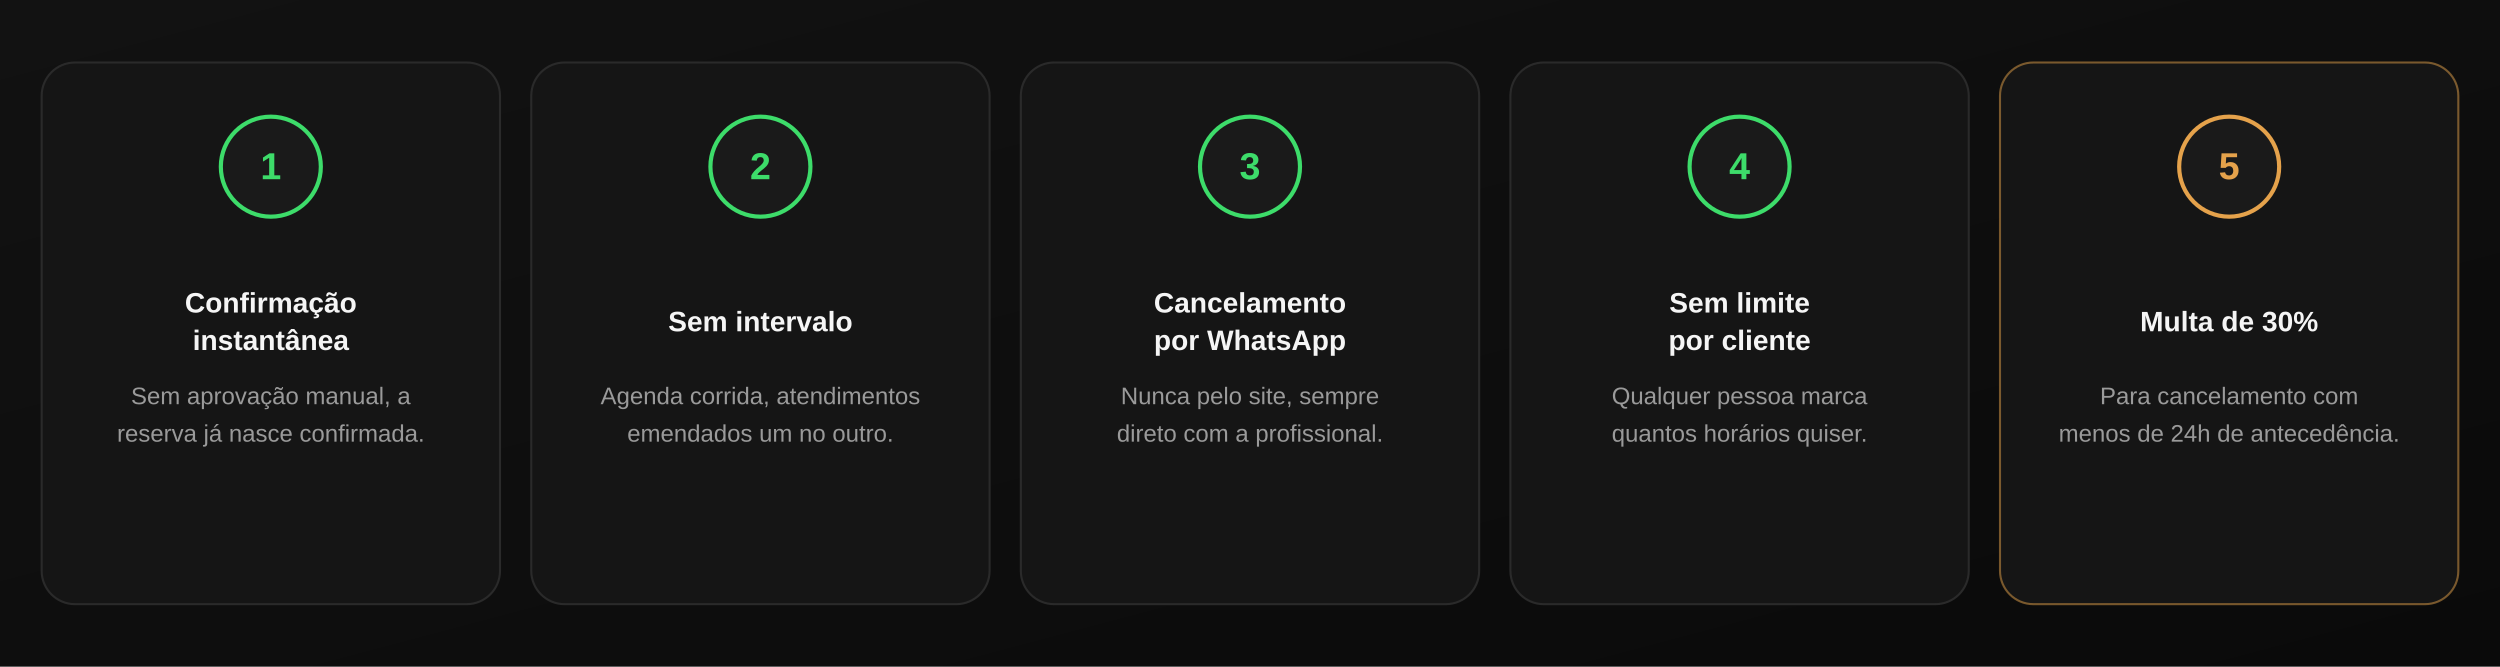
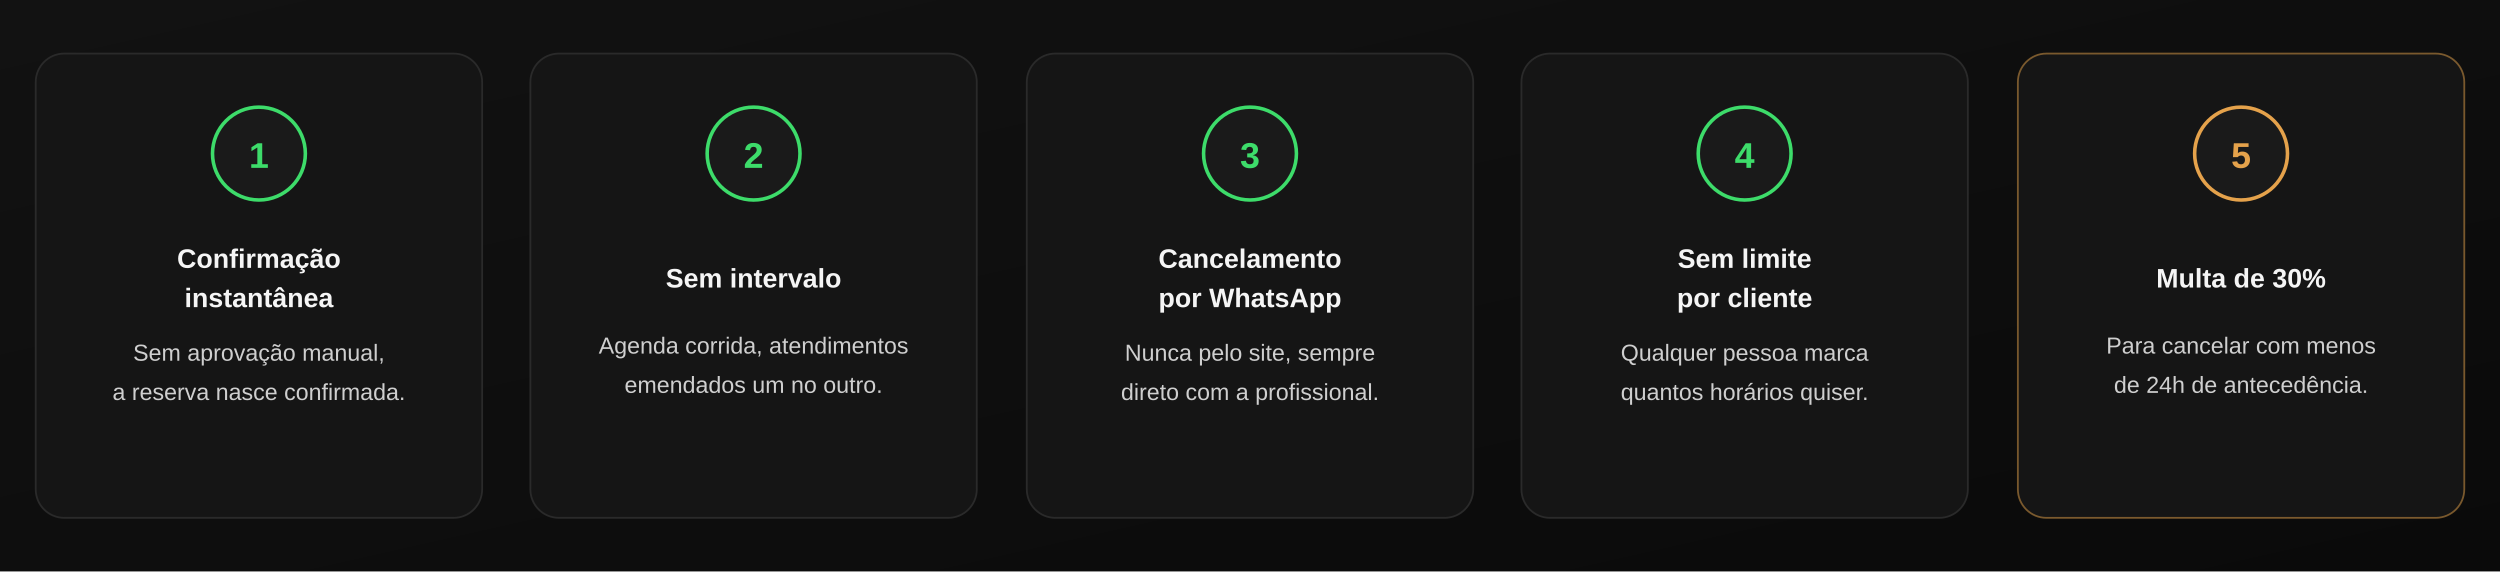
- <svg xmlns="http://www.w3.org/2000/svg" viewBox="0 0 1200 320">
+ <svg xmlns="http://www.w3.org/2000/svg" viewBox="0 0 1400 320">
  <defs>
    <linearGradient id="bgRulesPt" x1="0" y1="0" x2="1" y2="1">
      <stop offset="0%" stop-color="#121212" />
      <stop offset="100%" stop-color="#0a0a0a" />
    </linearGradient>
  </defs>
-   <rect width="1200" height="320" fill="url(#bgRulesPt)" />
+   <rect width="1400" height="320" fill="url(#bgRulesPt)" />
  <g font-family="Arial, sans-serif">
-     <rect x="20" y="30" width="220" height="260" rx="16" fill="#151515" stroke="#2a2a2a" />
-     <circle cx="130" cy="80" r="24" fill="#1a1a1a" stroke="#3ddc6a" stroke-width="2" />
-     <text x="130" y="86" text-anchor="middle" fill="#3ddc6a" font-size="18" font-weight="700">1</text>
-     <text x="130" y="150" text-anchor="middle" fill="#f5f5f5" font-size="13.5" font-weight="700">Confirmação</text>
-     <text x="130" y="168" text-anchor="middle" fill="#f5f5f5" font-size="13.5" font-weight="700">instantânea</text>
-     <text x="130" y="194" text-anchor="middle" fill="#9a9a9a" font-size="11.5">Sem aprovação manual, a</text>
-     <text x="130" y="212" text-anchor="middle" fill="#9a9a9a" font-size="11.5">reserva já nasce confirmada.</text>
-     <rect x="255" y="30" width="220" height="260" rx="16" fill="#151515" stroke="#2a2a2a" />
-     <circle cx="365" cy="80" r="24" fill="#1a1a1a" stroke="#3ddc6a" stroke-width="2" />
-     <text x="365" y="86" text-anchor="middle" fill="#3ddc6a" font-size="18" font-weight="700">2</text>
-     <text x="365" y="159" text-anchor="middle" fill="#f5f5f5" font-size="13.5" font-weight="700">Sem intervalo</text>
-     <text x="365" y="194" text-anchor="middle" fill="#9a9a9a" font-size="11.5">Agenda corrida, atendimentos</text>
-     <text x="365" y="212" text-anchor="middle" fill="#9a9a9a" font-size="11.5">emendados um no outro.</text>
-     <rect x="490" y="30" width="220" height="260" rx="16" fill="#151515" stroke="#2a2a2a" />
-     <circle cx="600" cy="80" r="24" fill="#1a1a1a" stroke="#3ddc6a" stroke-width="2" />
-     <text x="600" y="86" text-anchor="middle" fill="#3ddc6a" font-size="18" font-weight="700">3</text>
-     <text x="600" y="150" text-anchor="middle" fill="#f5f5f5" font-size="13.5" font-weight="700">Cancelamento</text>
-     <text x="600" y="168" text-anchor="middle" fill="#f5f5f5" font-size="13.5" font-weight="700">por WhatsApp</text>
-     <text x="600" y="194" text-anchor="middle" fill="#9a9a9a" font-size="11.5">Nunca pelo site, sempre</text>
-     <text x="600" y="212" text-anchor="middle" fill="#9a9a9a" font-size="11.5">direto com a profissional.</text>
-     <rect x="725" y="30" width="220" height="260" rx="16" fill="#151515" stroke="#2a2a2a" />
-     <circle cx="835" cy="80" r="24" fill="#1a1a1a" stroke="#3ddc6a" stroke-width="2" />
-     <text x="835" y="86" text-anchor="middle" fill="#3ddc6a" font-size="18" font-weight="700">4</text>
-     <text x="835" y="150" text-anchor="middle" fill="#f5f5f5" font-size="13.5" font-weight="700">Sem limite</text>
-     <text x="835" y="168" text-anchor="middle" fill="#f5f5f5" font-size="13.5" font-weight="700">por cliente</text>
-     <text x="835" y="194" text-anchor="middle" fill="#9a9a9a" font-size="11.5">Qualquer pessoa marca</text>
-     <text x="835" y="212" text-anchor="middle" fill="#9a9a9a" font-size="11.5">quantos horários quiser.</text>
-     <rect x="960" y="30" width="220" height="260" rx="16" fill="#151515" stroke="#e5a24b" stroke-opacity="0.5" />
-     <circle cx="1070" cy="80" r="24" fill="#1a1a1a" stroke="#e5a24b" stroke-width="2" />
-     <text x="1070" y="86" text-anchor="middle" fill="#e5a24b" font-size="18" font-weight="700">5</text>
-     <text x="1070" y="159" text-anchor="middle" fill="#f5f5f5" font-size="13.5" font-weight="700">Multa de 30%</text>
-     <text x="1070" y="194" text-anchor="middle" fill="#9a9a9a" font-size="11.5">Para cancelamento com</text>
-     <text x="1070" y="212" text-anchor="middle" fill="#9a9a9a" font-size="11.5">menos de 24h de antecedência.</text>
+     <rect x="20" y="30" width="250" height="260" rx="16" fill="#151515" stroke="#2a2a2a" />
+     <circle cx="145" cy="86" r="26" fill="#1a1a1a" stroke="#3ddc6a" stroke-width="2" />
+     <text x="145" y="94" text-anchor="middle" fill="#3ddc6a" font-size="20" font-weight="700">1</text>
+     <text x="145" y="150" text-anchor="middle" fill="#f5f5f5" font-size="15" font-weight="700">Confirmação</text>
+     <text x="145" y="172" text-anchor="middle" fill="#f5f5f5" font-size="15" font-weight="700">instantânea</text>
+     <text x="145" y="202" text-anchor="middle" fill="#cfcfcf" font-size="13">Sem aprovação manual,</text>
+     <text x="145" y="224" text-anchor="middle" fill="#cfcfcf" font-size="13">a reserva nasce confirmada.</text>
+     <rect x="297" y="30" width="250" height="260" rx="16" fill="#151515" stroke="#2a2a2a" />
+     <circle cx="422" cy="86" r="26" fill="#1a1a1a" stroke="#3ddc6a" stroke-width="2" />
+     <text x="422" y="94" text-anchor="middle" fill="#3ddc6a" font-size="20" font-weight="700">2</text>
+     <text x="422" y="161" text-anchor="middle" fill="#f5f5f5" font-size="15" font-weight="700">Sem intervalo</text>
+     <text x="422" y="198" text-anchor="middle" fill="#cfcfcf" font-size="13">Agenda corrida, atendimentos</text>
+     <text x="422" y="220" text-anchor="middle" fill="#cfcfcf" font-size="13">emendados um no outro.</text>
+     <rect x="575" y="30" width="250" height="260" rx="16" fill="#151515" stroke="#2a2a2a" />
+     <circle cx="700" cy="86" r="26" fill="#1a1a1a" stroke="#3ddc6a" stroke-width="2" />
+     <text x="700" y="94" text-anchor="middle" fill="#3ddc6a" font-size="20" font-weight="700">3</text>
+     <text x="700" y="150" text-anchor="middle" fill="#f5f5f5" font-size="15" font-weight="700">Cancelamento</text>
+     <text x="700" y="172" text-anchor="middle" fill="#f5f5f5" font-size="15" font-weight="700">por WhatsApp</text>
+     <text x="700" y="202" text-anchor="middle" fill="#cfcfcf" font-size="13">Nunca pelo site, sempre</text>
+     <text x="700" y="224" text-anchor="middle" fill="#cfcfcf" font-size="13">direto com a profissional.</text>
+     <rect x="852" y="30" width="250" height="260" rx="16" fill="#151515" stroke="#2a2a2a" />
+     <circle cx="977" cy="86" r="26" fill="#1a1a1a" stroke="#3ddc6a" stroke-width="2" />
+     <text x="977" y="94" text-anchor="middle" fill="#3ddc6a" font-size="20" font-weight="700">4</text>
+     <text x="977" y="150" text-anchor="middle" fill="#f5f5f5" font-size="15" font-weight="700">Sem limite</text>
+     <text x="977" y="172" text-anchor="middle" fill="#f5f5f5" font-size="15" font-weight="700">por cliente</text>
+     <text x="977" y="202" text-anchor="middle" fill="#cfcfcf" font-size="13">Qualquer pessoa marca</text>
+     <text x="977" y="224" text-anchor="middle" fill="#cfcfcf" font-size="13">quantos horários quiser.</text>
+     <rect x="1130" y="30" width="250" height="260" rx="16" fill="#151515" stroke="#e5a24b" stroke-opacity="0.5" />
+     <circle cx="1255" cy="86" r="26" fill="#1a1a1a" stroke="#e5a24b" stroke-width="2" />
+     <text x="1255" y="94" text-anchor="middle" fill="#e5a24b" font-size="20" font-weight="700">5</text>
+     <text x="1255" y="161" text-anchor="middle" fill="#f5f5f5" font-size="15" font-weight="700">Multa de 30%</text>
+     <text x="1255" y="198" text-anchor="middle" fill="#cfcfcf" font-size="13">Para cancelar com menos</text>
+     <text x="1255" y="220" text-anchor="middle" fill="#cfcfcf" font-size="13">de 24h de antecedência.</text>
  </g>
</svg>
